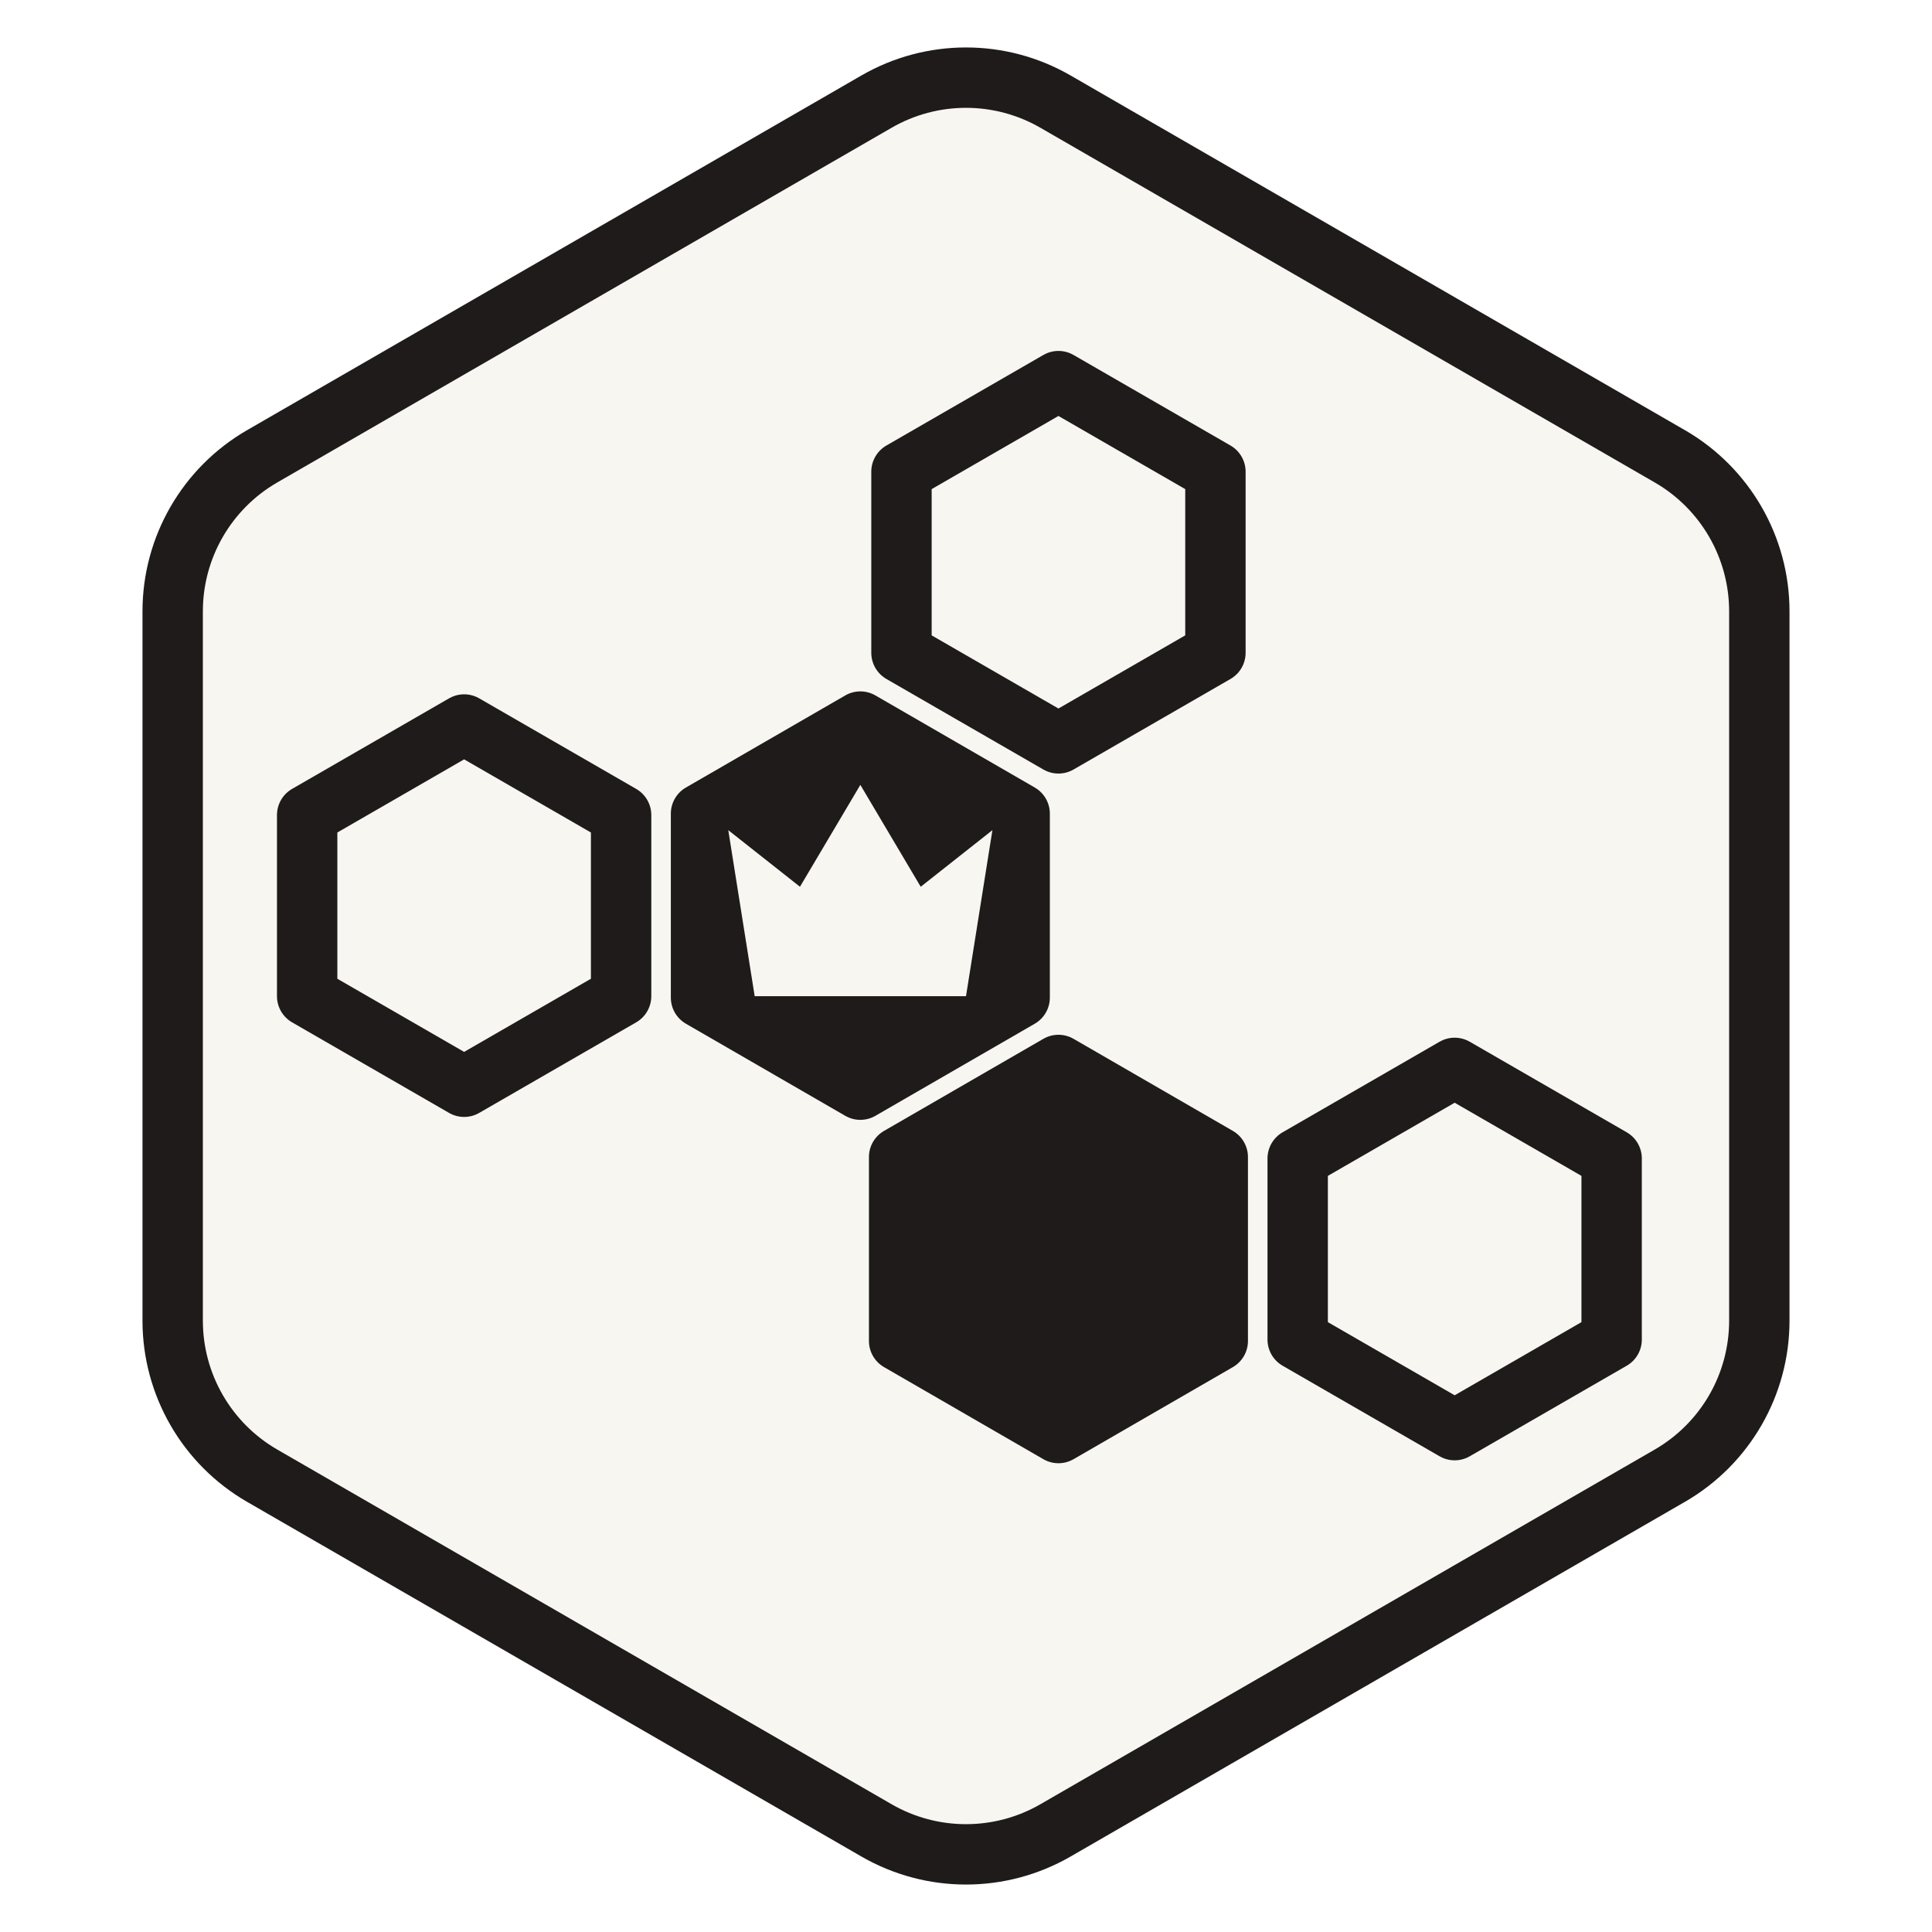
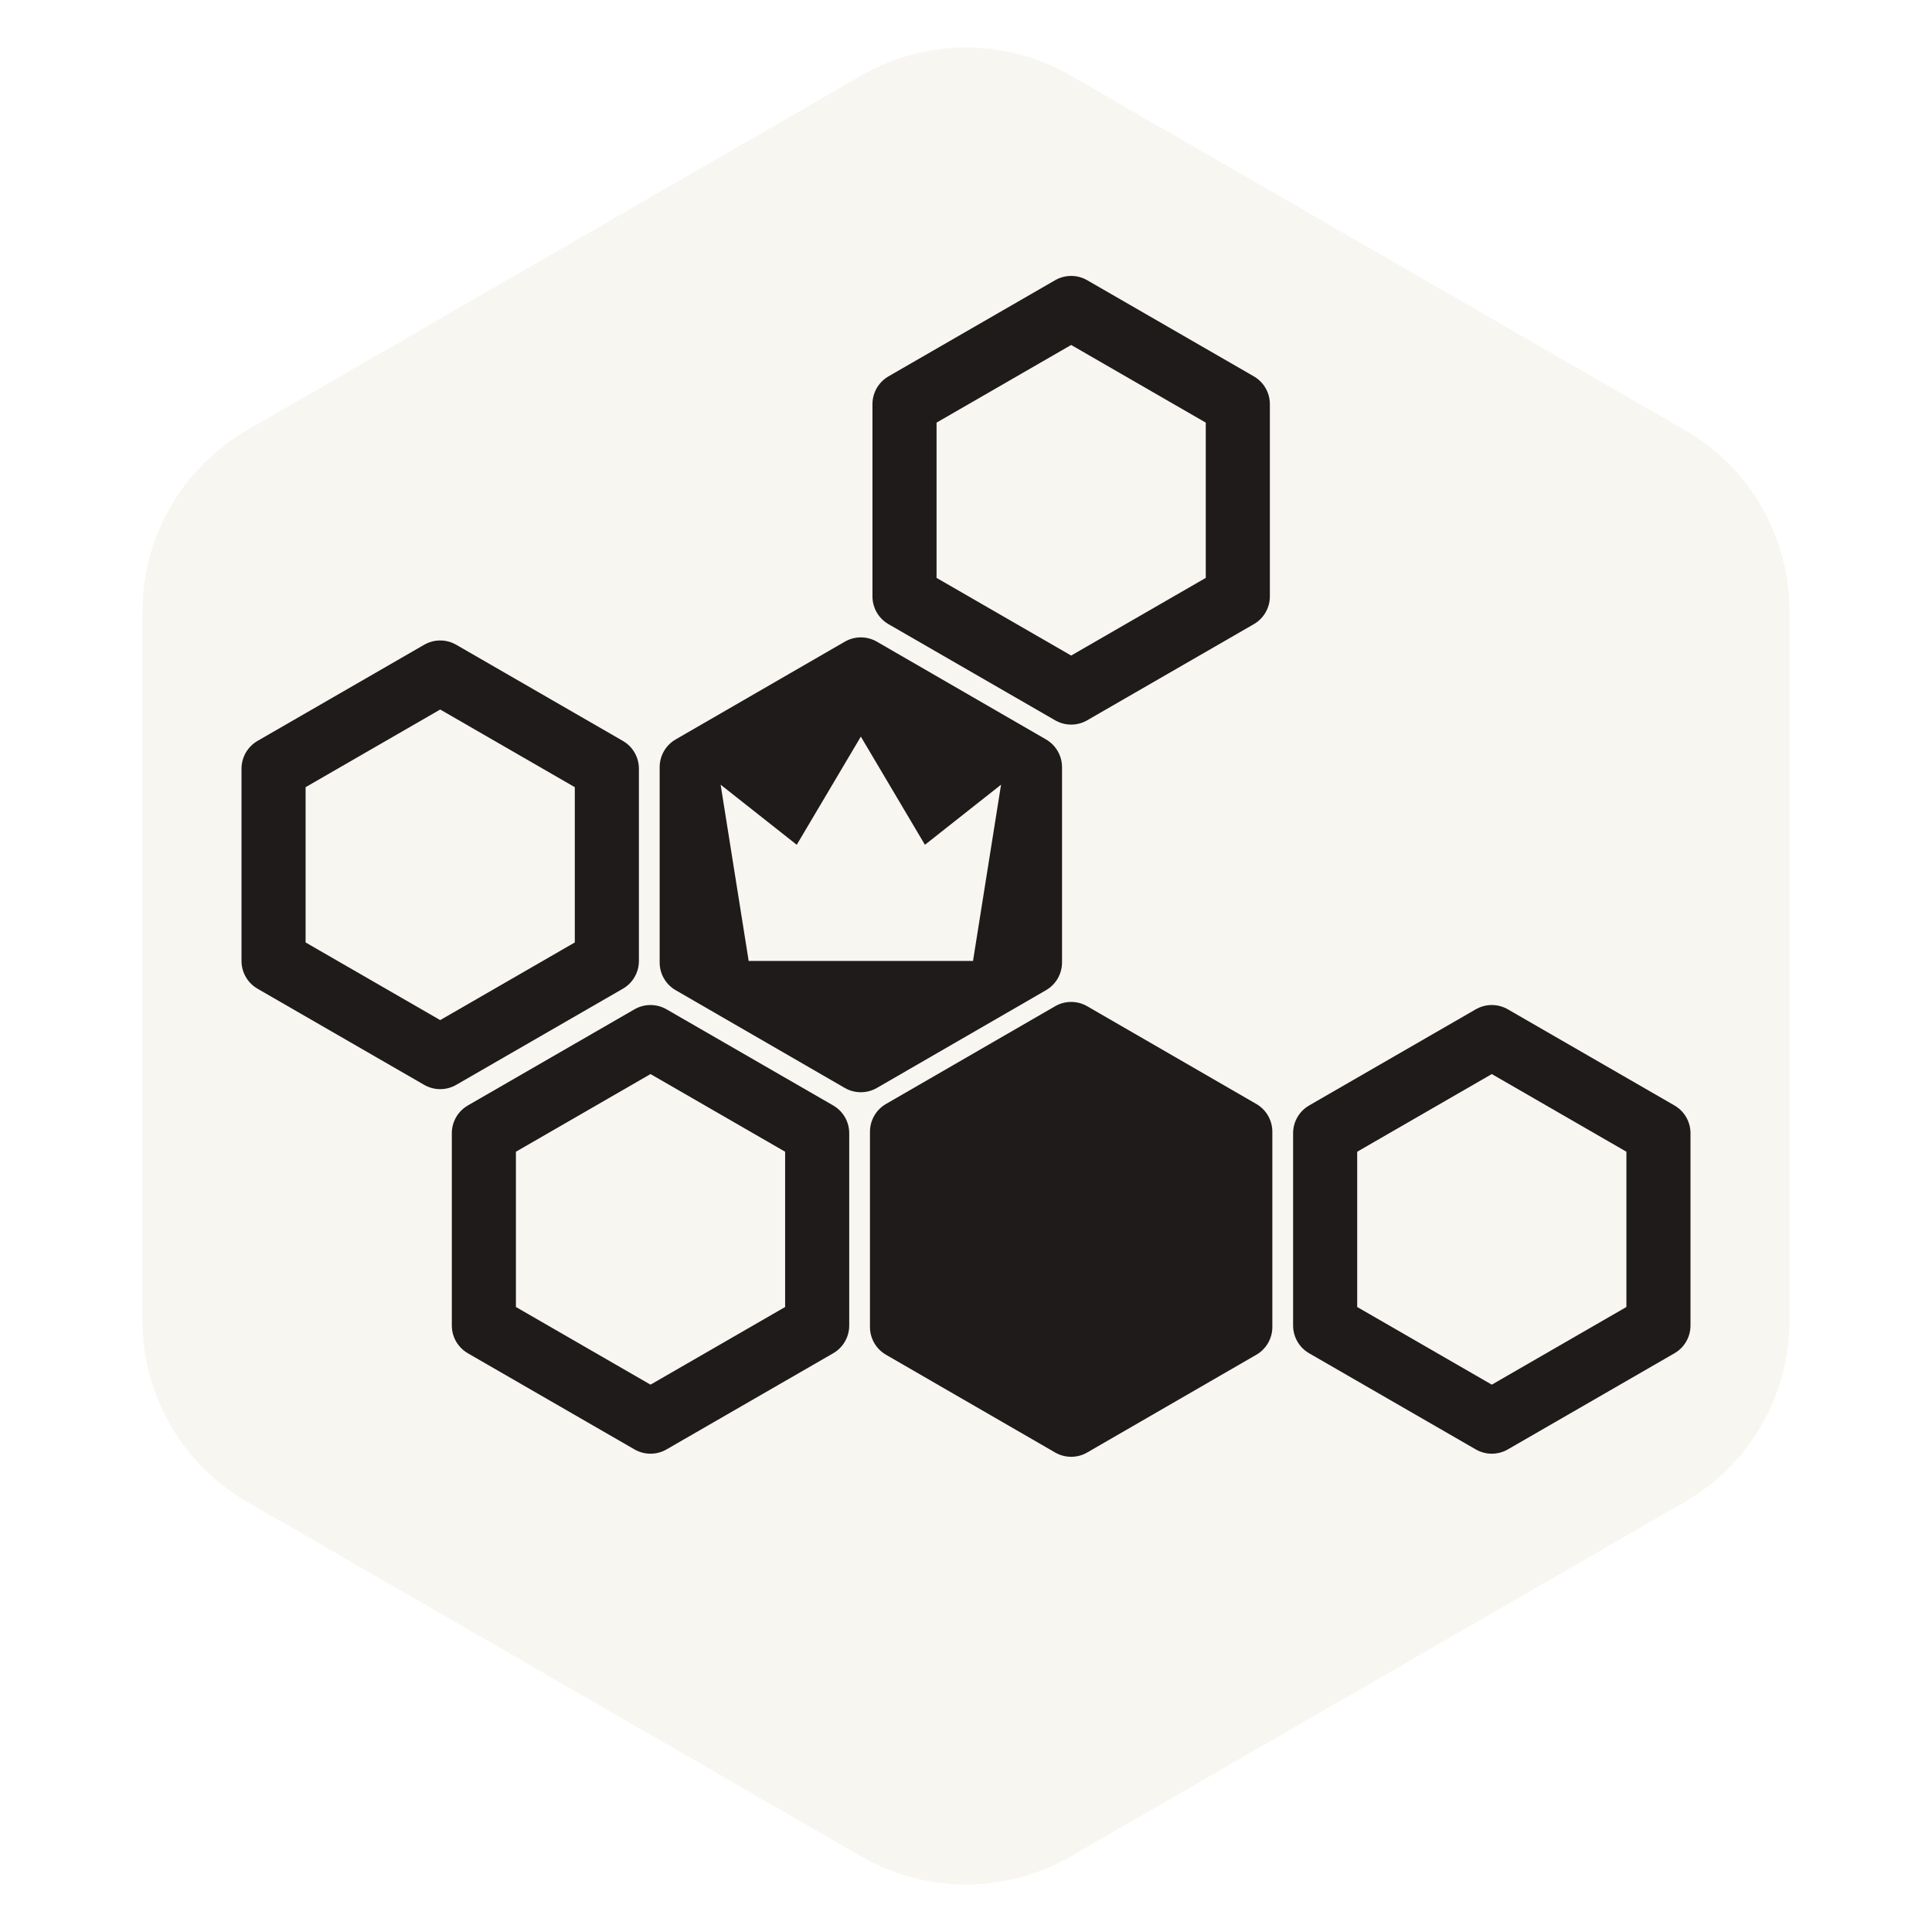
<svg xmlns="http://www.w3.org/2000/svg" width="256" height="256" viewBox="0 0 256 256" role="img" aria-labelledby="hive-title hive-desc">
-   <path id="hive-paper" d="M180.56 36.964L221.259 60.462A23.72 23.72 0 0 1 233.119 81.004L233.119 174.996A23.72 23.72 0 0 1 221.259 195.538L139.86 242.534A23.72 23.72 0 0 1 116.14 242.534L34.741 195.538A23.72 23.72 0 0 1 22.881 174.996L22.881 81.004A23.72 23.72 0 0 1 34.741 60.462L116.14 13.466A23.72 23.72 0 0 1 139.86 13.466Z" fill="#F8F6F1" />
+   <path id="hive-paper" d="M182.56 33.5L223.259 56.998A27.72 27.72 0 0 1 237.119 81.004L237.119 174.996A27.72 27.72 0 0 1 223.259 199.002L141.86 245.998A27.72 27.72 0 0 1 114.14 245.998L32.741 199.002A27.72 27.72 0 0 1 18.881 174.996L18.881 81.004A27.72 27.72 0 0 1 32.741 56.998L114.14 10.002A27.72 27.72 0 0 1 141.86 10.002Z" fill="#F8F6F1" />
  <g id="hive-motif">
-     <path d="M61.5 96L82.3 108L82.3 132L61.5 144L40.7 132L40.7 108Z" fill="#F8F6F1" />
-     <path d="M61.5 96L82.3 108L82.3 132L61.5 144L40.7 132L40.7 108Z" fill="none" stroke="#1E1B1A" stroke-width="8" stroke-linejoin="round" />
-     <path d="M140.25 50.5L161.05 62.5L161.05 86.5L140.25 98.5L119.45 86.5L119.45 62.5Z" fill="#F8F6F1" />
-     <path d="M140.25 50.5L161.05 62.5L161.05 86.5L140.25 98.5L119.45 86.5L119.45 62.5Z" fill="none" stroke="#1E1B1A" stroke-width="8" stroke-linejoin="round" />
-     <path d="M142.25 137.65L163.36 149.85C164.596 150.564 165.359 151.882 165.36 153.31L165.36 177.69C165.359 179.118 164.596 180.436 163.36 181.15L142.25 193.35C141.012 194.065 139.488 194.065 138.25 193.35L117.14 181.15C115.904 180.436 115.141 179.118 115.14 177.69L115.14 153.31C115.141 151.882 115.904 150.564 117.14 149.85L138.25 137.65C139.488 136.935 141.012 136.935 142.25 137.65Z" fill="#1E1B1A" />
-     <path d="M192.75 141.5L213.55 153.5L213.55 177.5L192.75 189.5L171.95 177.5L171.95 153.5Z" fill="#F8F6F1" />
-     <path d="M192.75 141.5L213.55 153.5L213.55 177.5L192.75 189.5L171.95 177.5L171.95 153.5Z" fill="none" stroke="#1E1B1A" stroke-width="8" stroke-linejoin="round" />
-     <path d="M116 92.15L137.11 104.35C138.346 105.064 139.109 106.382 139.11 107.81L139.11 132.19C139.109 133.618 138.346 134.936 137.11 135.65L116 147.85C114.762 148.565 113.238 148.565 112 147.85L90.89 135.65C89.654 134.936 88.891 133.618 88.89 132.19L88.89 107.81C88.891 106.382 89.654 105.064 90.89 104.35L112 92.15C113.238 91.435 114.762 91.435 116 92.15Z" fill="#1E1B1A" />
-     <path d="M100 132L96.5 110L106 117.5L114 104L122 117.5L131.5 110L128 132Z" fill="#F8F6F1" />
+     <path d="M58.329 89.112L80.411 101.852L80.411 127.332L58.329 140.071L36.247 127.332L36.247 101.852Z" fill="#F8F6F1" />
+     <path d="M58.329 89.112L80.411 101.852L80.411 127.332L58.329 140.071L36.247 127.332L36.247 101.852Z" fill="none" stroke="#1E1B1A" stroke-width="8.493" stroke-linejoin="round" />
+     <path d="M141.934 40.807L164.017 53.547L164.017 79.026L141.934 91.766L119.852 79.026L119.852 53.547Z" fill="#F8F6F1" />
+     <path d="M141.934 40.807L164.017 53.547L164.017 79.026L141.934 91.766L119.852 79.026L119.852 53.547Z" fill="none" stroke="#1E1B1A" stroke-width="8.493" stroke-linejoin="round" />
+     <path d="M86.197 137.417L108.28 150.157L108.28 175.637L86.197 188.377L64.115 175.637L64.115 150.157Z" fill="#F8F6F1" />
+     <path d="M86.197 137.417L108.28 150.157L108.28 175.637L86.197 188.377L64.115 175.637L64.115 150.157Z" fill="none" stroke="#1E1B1A" stroke-width="8.493" stroke-linejoin="round" />
+     <path d="M144.058 133.33L166.469 146.282C167.782 147.04 168.591 148.44 168.592 149.955L168.592 175.839C168.591 177.354 167.782 178.754 166.469 179.512L144.058 192.464C142.744 193.223 141.125 193.223 139.811 192.464L117.399 179.512C116.087 178.754 115.278 177.354 115.276 175.839L115.276 149.955C115.278 148.44 116.087 147.04 117.399 146.282L139.811 133.33C141.125 132.571 142.744 132.571 144.058 133.33Z" fill="#1E1B1A" />
+     <path d="M197.671 137.417L219.753 150.157L219.753 175.637L197.671 188.377L175.589 175.637L175.589 150.157Z" fill="#F8F6F1" />
+     <path d="M197.671 137.417L219.753 150.157L219.753 175.637L197.671 188.377L175.589 175.637L175.589 150.157Z" fill="none" stroke="#1E1B1A" stroke-width="8.493" stroke-linejoin="round" />
+     <path d="M116.189 85.025L138.601 97.977C139.913 98.735 140.722 100.135 140.724 101.65L140.724 127.533C140.722 129.049 139.913 130.449 138.601 131.207L116.189 144.159C114.875 144.917 113.256 144.917 111.942 144.159L89.531 131.207C88.218 130.449 87.409 129.049 87.408 127.533L87.408 101.65C87.409 100.135 88.218 98.735 89.531 97.977L111.942 85.025C113.256 84.266 114.875 84.266 116.189 85.025Z" fill="#1E1B1A" />
+     <path d="M99.203 127.332L95.487 103.975L105.573 111.938L114.066 97.605L122.559 111.938L132.645 103.975L128.929 127.332Z" fill="#F8F6F1" />
  </g>
-   <path id="hive-frame" d="M182.56 33.5L223.259 56.998A27.72 27.72 0 0 1 237.119 81.004L237.119 174.996A27.72 27.72 0 0 1 223.259 199.002L141.86 245.998A27.72 27.72 0 0 1 114.14 245.998L32.741 199.002A27.72 27.72 0 0 1 18.881 174.996L18.881 81.004A27.72 27.72 0 0 1 32.741 56.998L114.14 10.002A27.72 27.72 0 0 1 141.86 10.002ZM178.56 40.428L219.259 63.926A19.72 19.72 0 0 1 229.119 81.004L229.119 174.996A19.72 19.72 0 0 1 219.259 192.074L137.86 239.07A19.72 19.72 0 0 1 118.14 239.07L36.741 192.074A19.72 19.72 0 0 1 26.881 174.996L26.881 81.004A19.72 19.72 0 0 1 36.741 63.926L118.14 16.93A19.72 19.72 0 0 1 137.86 16.93Z" fill="#1E1B1A" fill-rule="evenodd" />
</svg>
